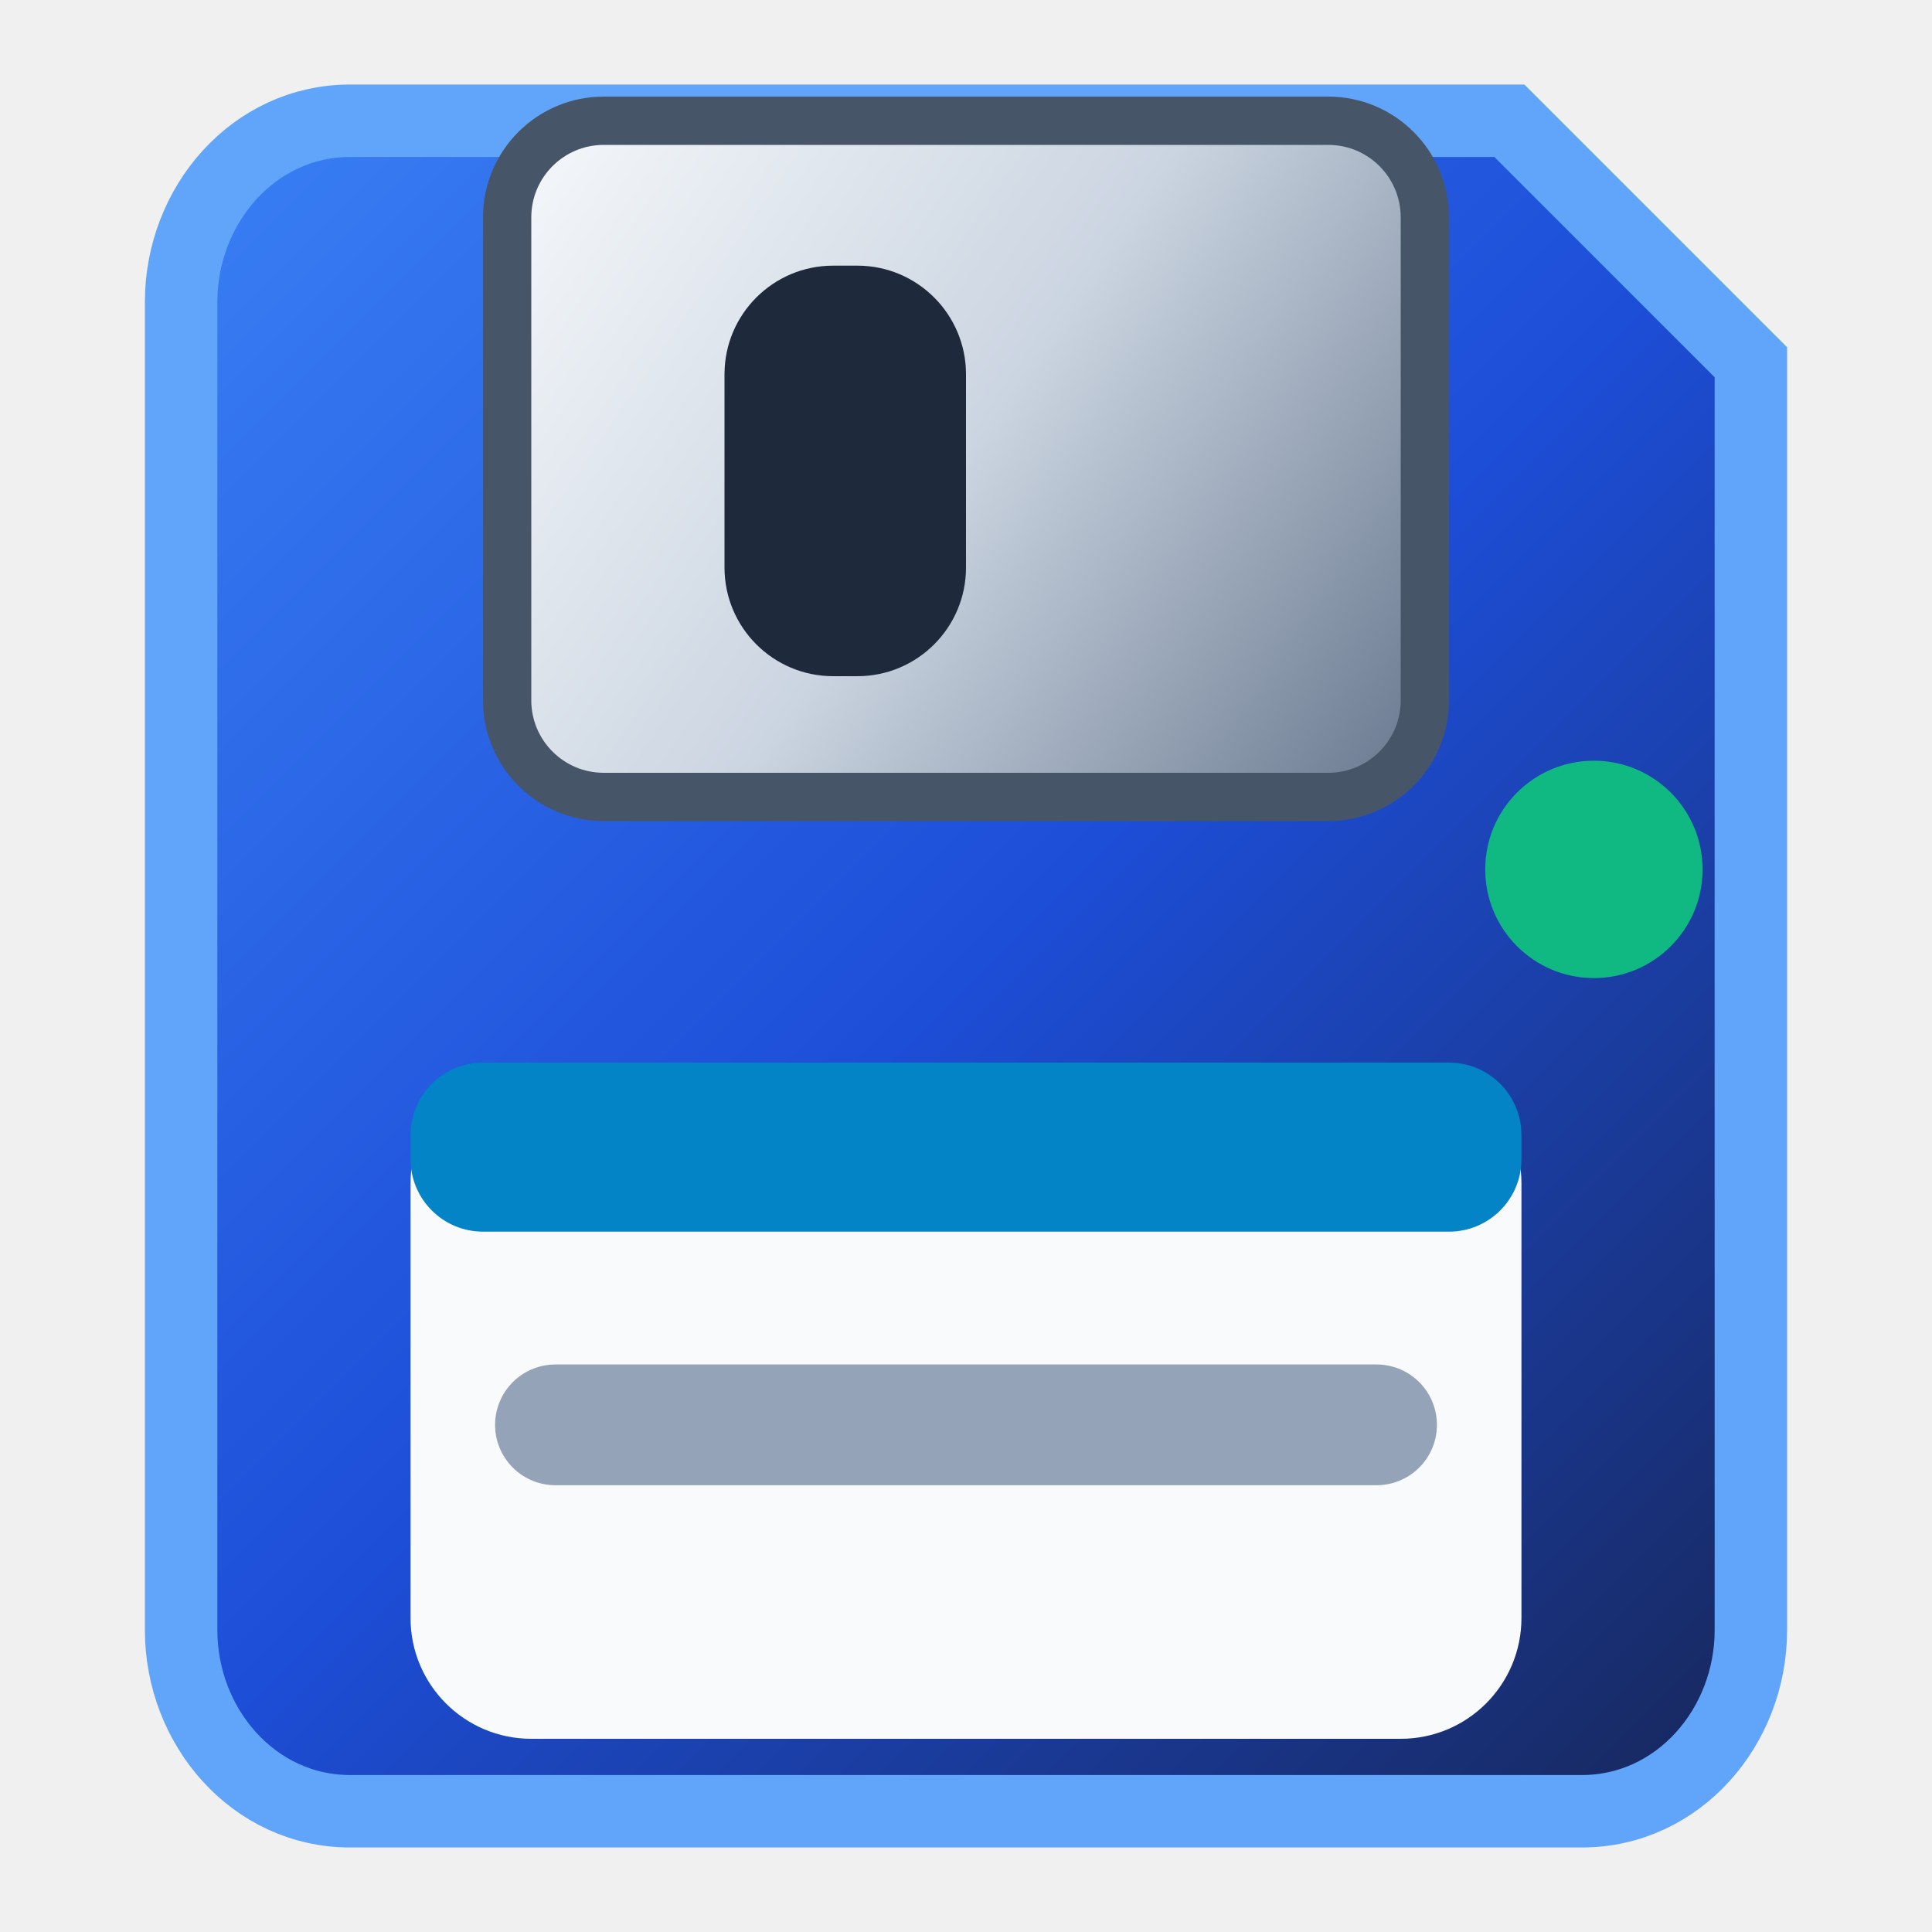
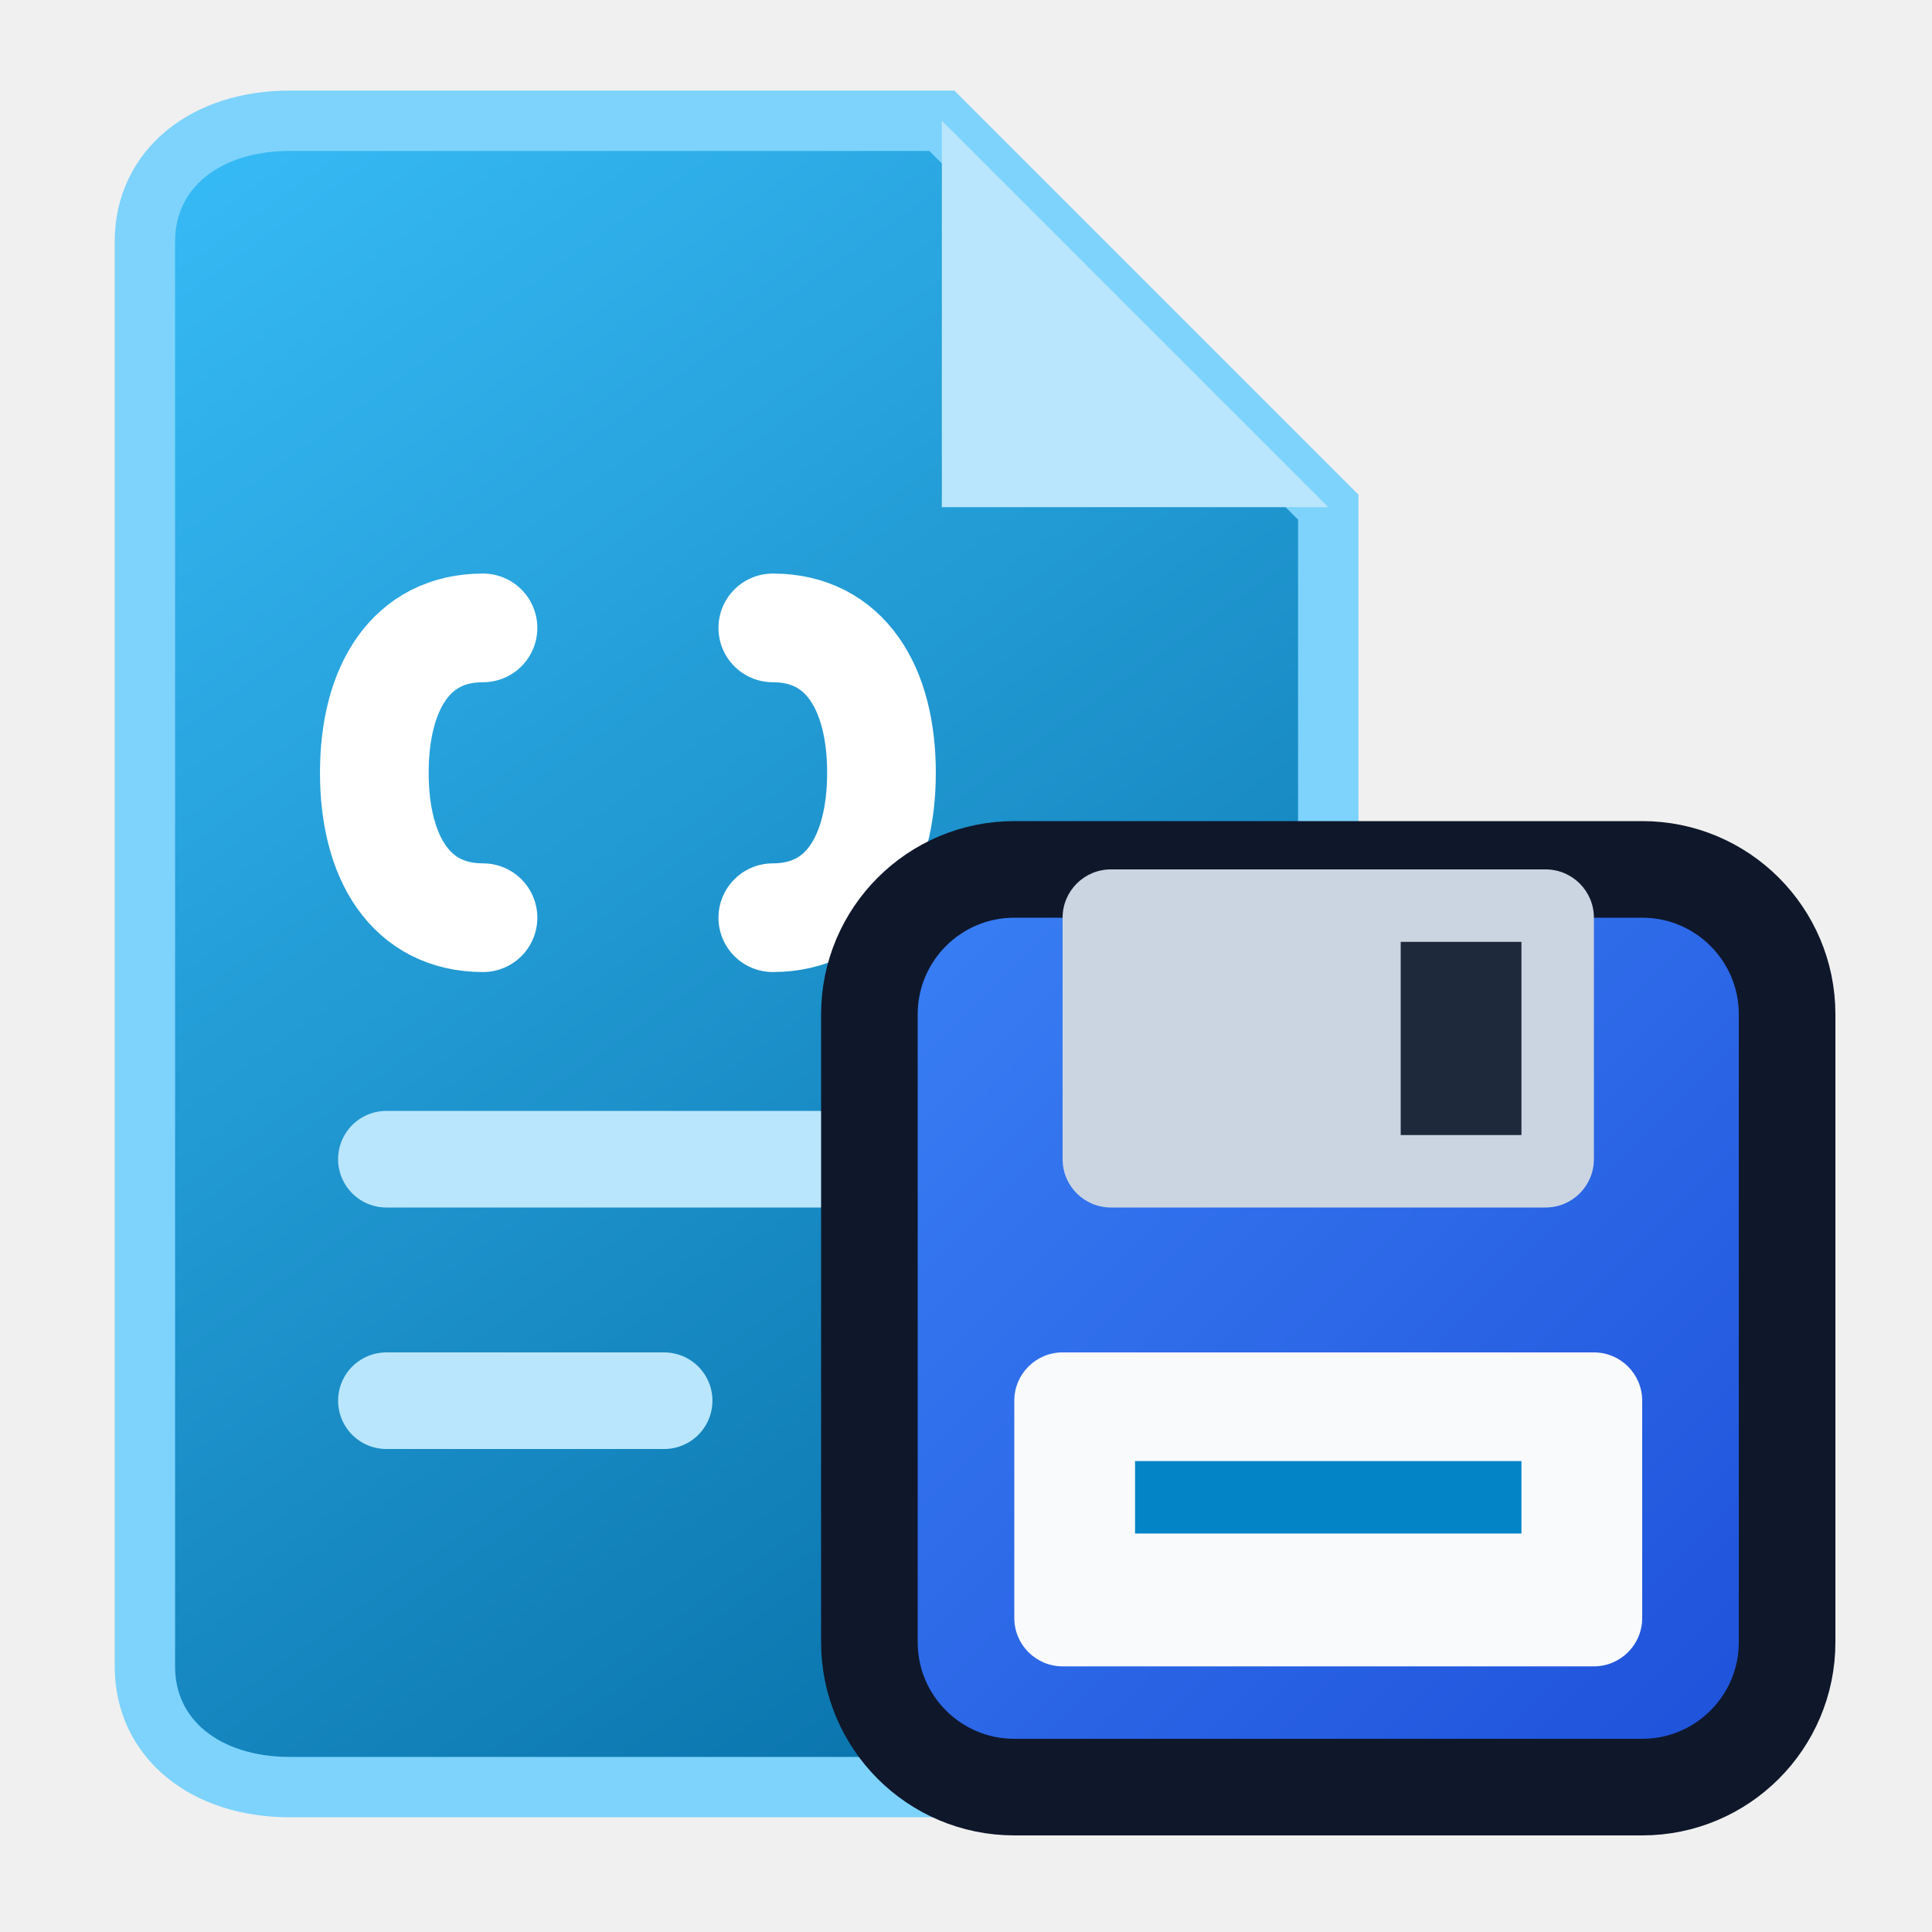
<svg xmlns="http://www.w3.org/2000/svg" width="16" height="16" viewBox="0 0 16 16" fill="none">
  <defs>
-     <linearGradient id="diskBody" x1="1" y1="1" x2="15" y2="15" gradientUnits="userSpaceOnUse">
+     <linearGradient id="codeDocGrad" x1="1" y1="1" x2="11" y2="15" gradientUnits="userSpaceOnUse">
+       <stop offset="0%" stop-color="#38bdf8" />
+       <stop offset="100%" stop-color="#0369a1" />
+     </linearGradient>
+     <linearGradient id="diskBadge" x1="7" y1="7" x2="15" y2="15" gradientUnits="userSpaceOnUse">
      <stop offset="0%" stop-color="#3b82f6" />
-       <stop offset="50%" stop-color="#1d4ed8" />
-       <stop offset="100%" stop-color="#172554" />
-     </linearGradient>
-     <linearGradient id="metalShutter" x1="4" y1="1" x2="12" y2="6.5" gradientUnits="userSpaceOnUse">
-       <stop offset="0%" stop-color="#f8fafc" />
-       <stop offset="50%" stop-color="#cbd5e1" />
-       <stop offset="100%" stop-color="#64748b" />
+       <stop offset="100%" stop-color="#1d4ed8" />
    </linearGradient>
  </defs>
-   <path d="M1.5 2.5C1.5 1.7 2.1 1.0 2.9 1.0H12.5L14.5 3.0V13.5C14.5 14.3 13.9 15.0 13.1 15.0H2.9C2.1 15.0 1.5 14.3 1.5 13.5V2.5Z" fill="url(#diskBody)" stroke="#60a5fa" stroke-width="0.6" />
-   <rect x="4.2" y="1.0" width="7.6" height="5.6" rx="0.8" fill="url(#metalShutter)" stroke="#475569" stroke-width="0.4" />
-   <rect x="6.0" y="2.2" width="2.0" height="3.4" rx="0.9" fill="#1e293b" />
-   <rect x="3.4" y="8.8" width="9.2" height="5.6" rx="1.0" fill="#f8fafc" />
-   <rect x="3.4" y="8.8" width="9.2" height="1.4" rx="0.6" fill="#0284c7" />
-   <line x1="4.6" y1="11.8" x2="11.4" y2="11.8" stroke="#94a3b8" stroke-width="1.0" stroke-linecap="round" />
-   <circle cx="13.2" cy="7.2" r="0.9" fill="#10b981" />
+   <path d="M1.2 2.0C1.2 1.4 1.7 1.0 2.4 1.0H7.8L11.0 4.2V13.8C11.0 14.4 10.5 14.8 9.8 14.8H2.4C1.7 14.8 1.2 14.4 1.2 13.8V2.0Z" fill="url(#codeDocGrad)" stroke="#7dd3fc" stroke-width="0.5" />
+   <path d="M7.8 1.0V4.2H11.0" fill="#bae6fd" />
+   <path d="M4.0 5.2C3.4 5.2 3.1 5.7 3.1 6.4C3.1 7.1 3.4 7.6 4.0 7.6M6.4 5.2C7.0 5.2 7.3 5.7 7.3 6.4C7.3 7.1 7.0 7.6 6.4 7.6" stroke="#ffffff" stroke-width="0.9" stroke-linecap="round" />
+   <line x1="3.2" y1="9.6" x2="6.8" y2="9.6" stroke="#bae6fd" stroke-width="0.8" stroke-linecap="round" />
+   <line x1="3.2" y1="11.6" x2="5.5" y2="11.6" stroke="#bae6fd" stroke-width="0.8" stroke-linecap="round" />
+   <rect x="7.2" y="7.2" width="7.6" height="7.6" rx="1.2" fill="url(#diskBadge)" stroke="#0f172a" stroke-width="0.8" />
+   <rect x="8.8" y="7.2" width="4.4" height="2.8" rx="0.4" fill="#cbd5e1" />
+   <rect x="11.6" y="7.8" width="1.0" height="1.6" fill="#1e293b" />
+   <rect x="8.4" y="11.2" width="5.2" height="2.6" rx="0.4" fill="#f8fafc" />
+   <line x1="9.4" y1="12.4" x2="12.6" y2="12.4" stroke="#0284c7" stroke-width="0.6" />
</svg>
